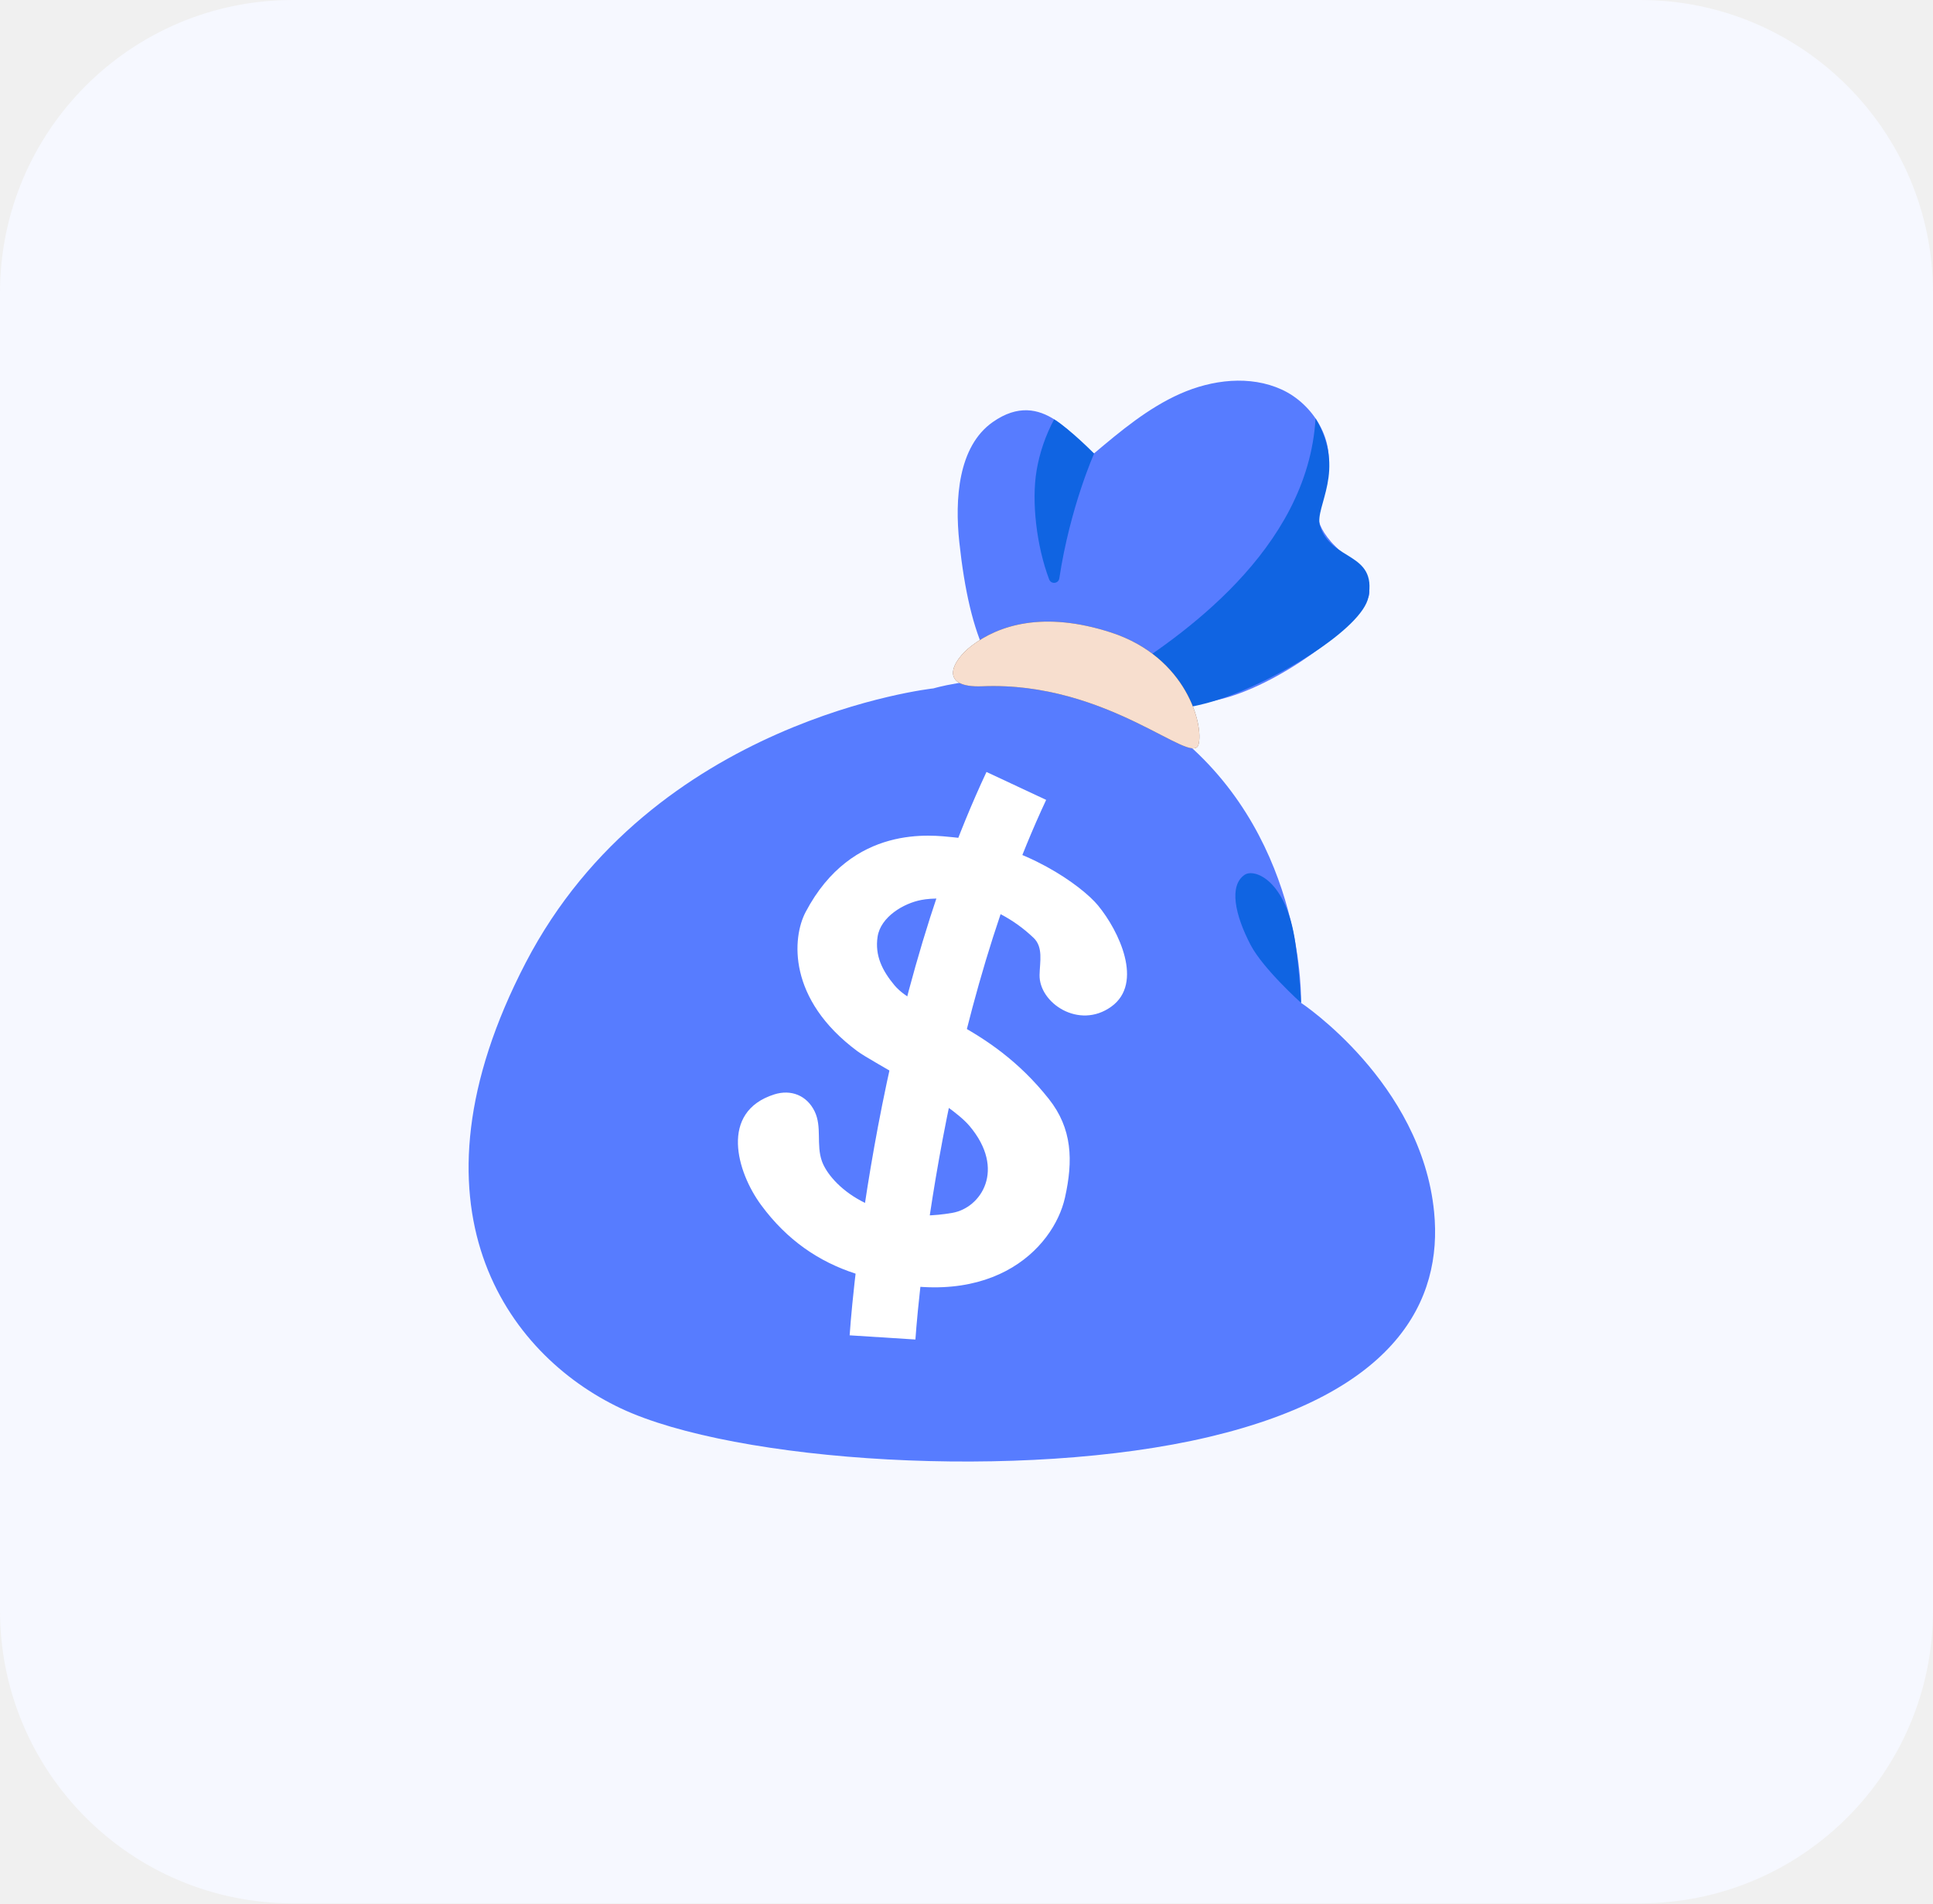
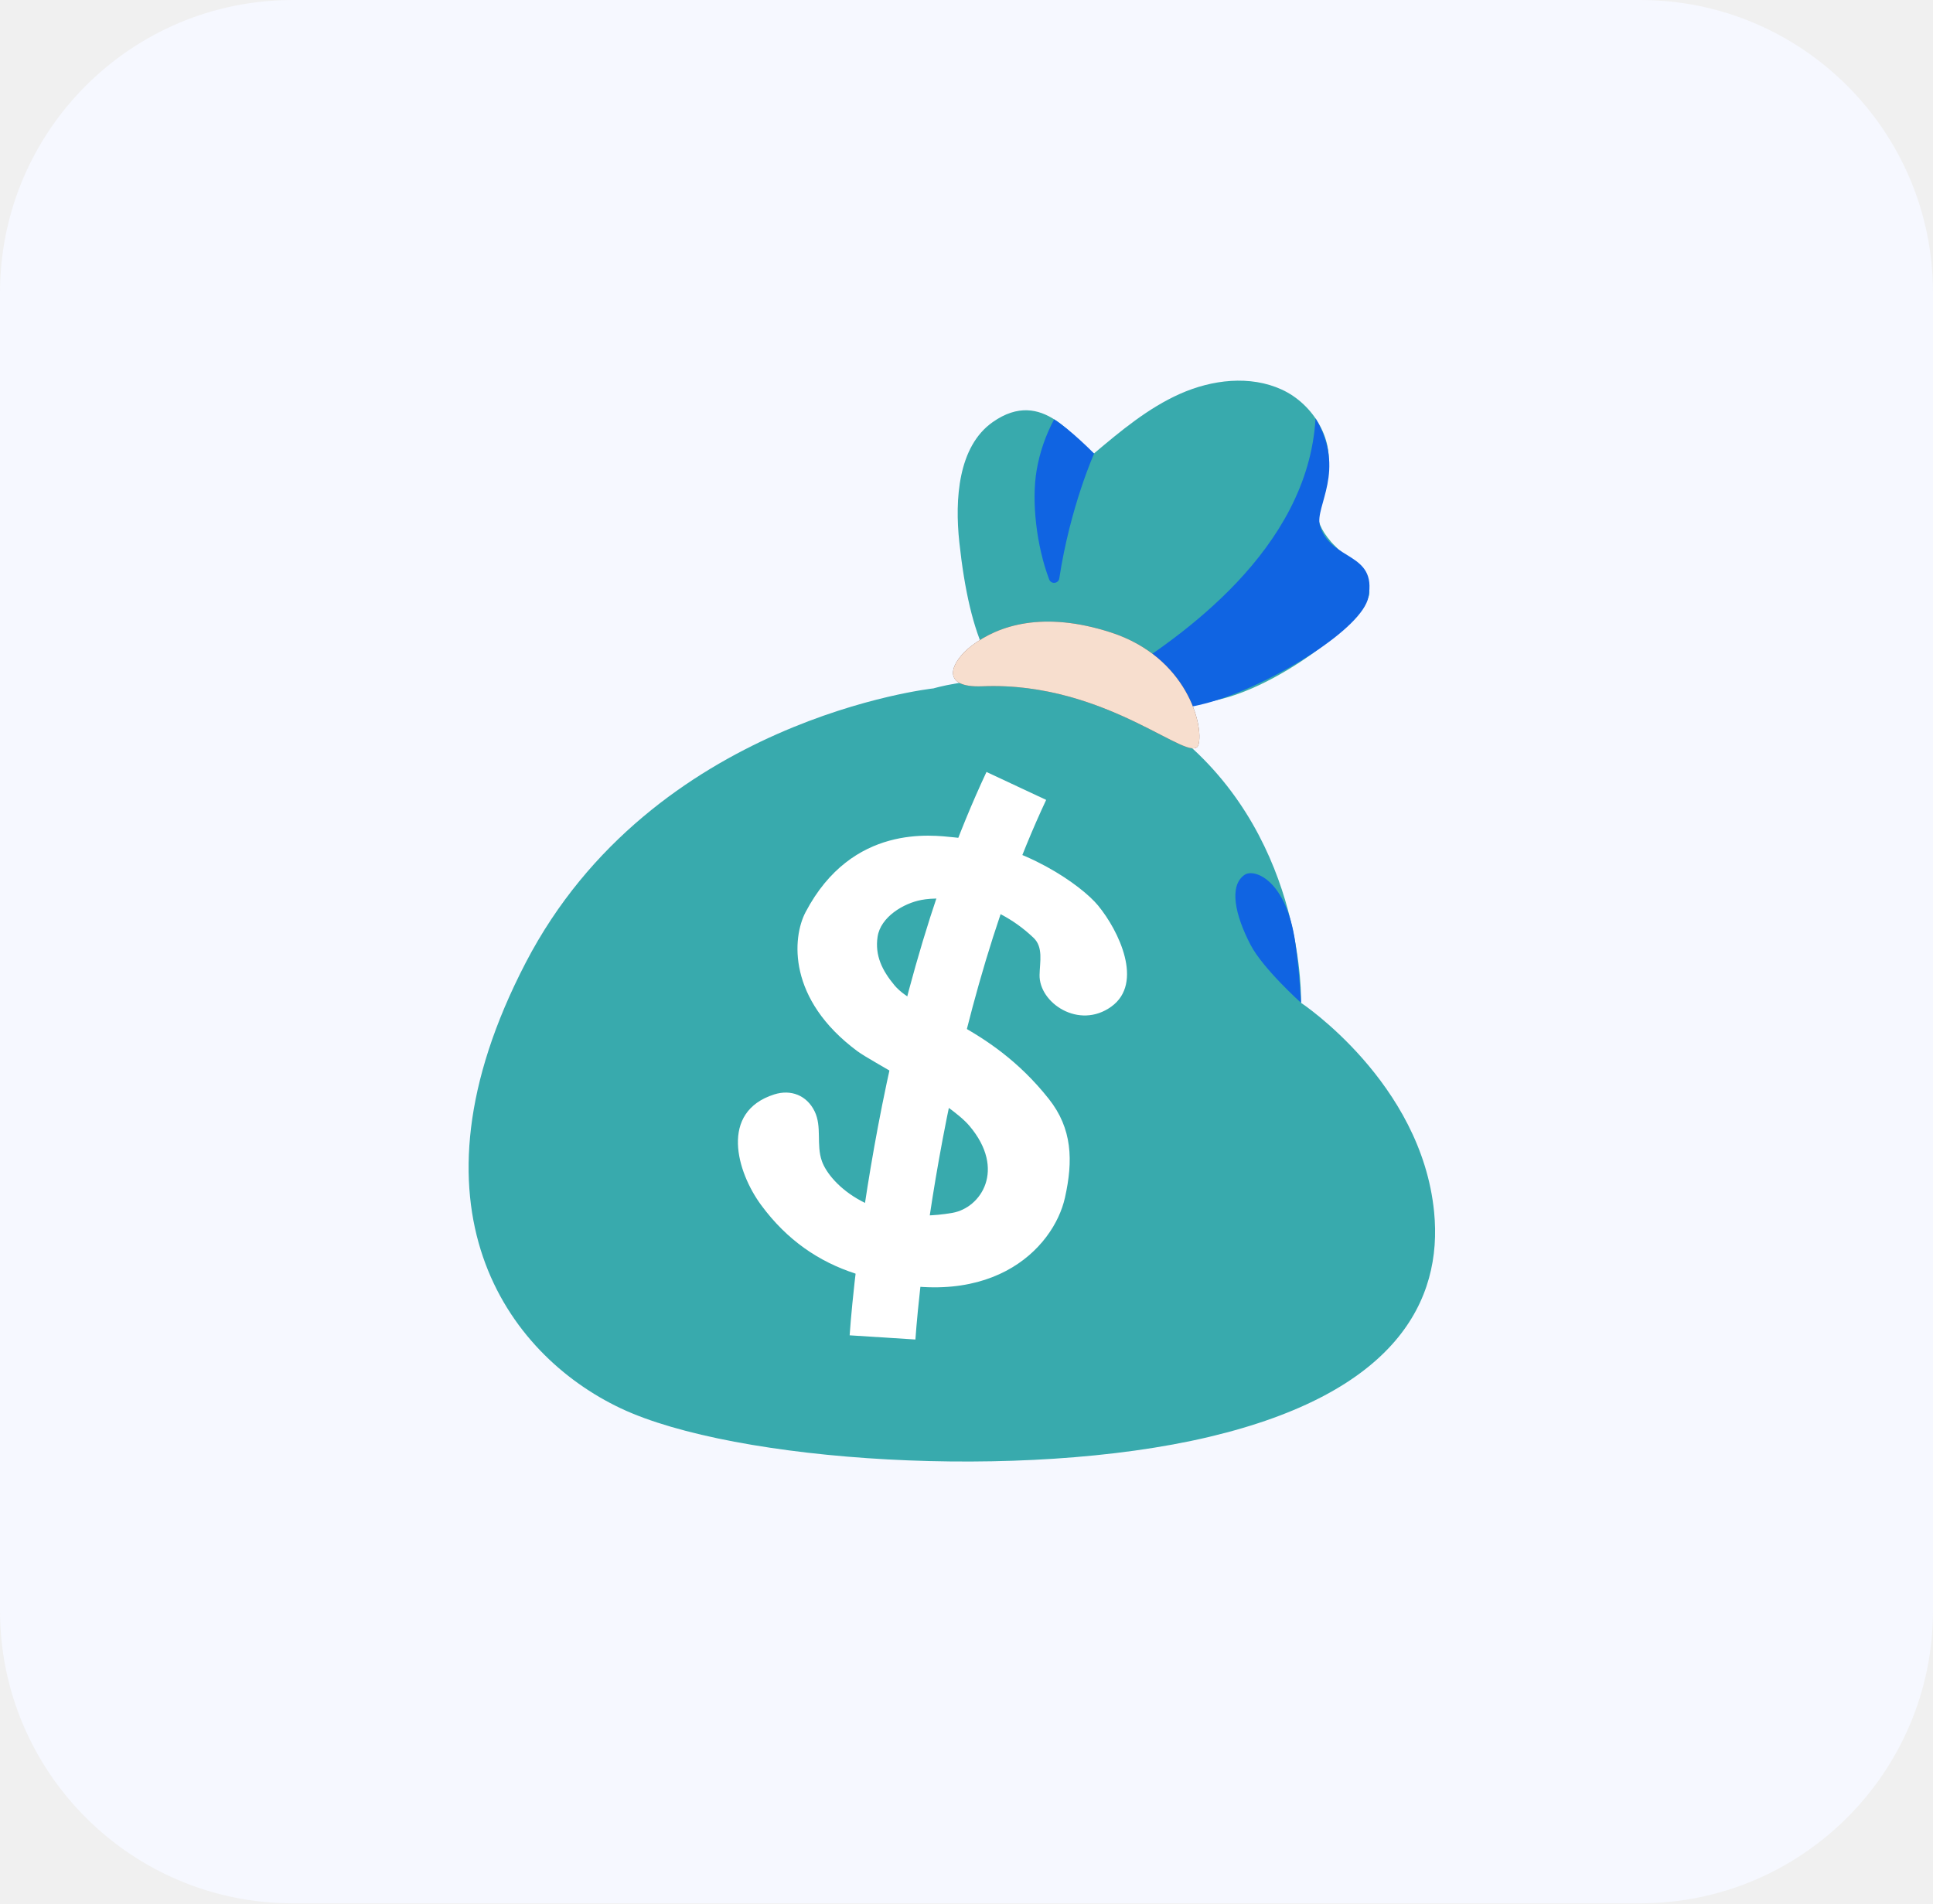
<svg xmlns="http://www.w3.org/2000/svg" width="66" height="65" viewBox="0 0 66 65" fill="none">
  <rect width="66" height="65" rx="10" fill="#F6F8FF" />
-   <path d="M41.564 23.905C43.628 23.447 46.316 21.398 46.725 20.389C46.965 19.799 45.769 18.876 45.449 18.504C44.717 17.655 45.012 17.236 45.295 16.224C45.618 15.074 44.852 13.804 43.766 13.305C42.68 12.807 41.382 12.964 40.29 13.45C39.198 13.936 38.266 14.717 37.353 15.486C36.685 15.065 35.621 13.204 33.898 14.413C32.708 15.246 32.6 17.061 32.754 18.51C33.114 21.854 33.938 23.588 35.492 24.056C37.454 24.647 39.626 24.336 41.564 23.905Z" fill="#577CFF" />
+   <path d="M41.564 23.905C43.628 23.447 46.316 21.398 46.725 20.389C46.965 19.799 45.769 18.876 45.449 18.504C44.717 17.655 45.012 17.236 45.295 16.224C45.618 15.074 44.852 13.804 43.766 13.305C42.68 12.807 41.382 12.964 40.29 13.45C39.198 13.936 38.266 14.717 37.353 15.486C36.685 15.065 35.621 13.204 33.898 14.413C32.708 15.246 32.6 17.061 32.754 18.51C33.114 21.854 33.938 23.588 35.492 24.056C37.454 24.647 39.626 24.336 41.564 23.905Z" fill="#38aaad" />
  <path d="M44.918 14.287C44.656 18.794 40.261 21.783 38.175 23.1L39.528 24.263C39.528 24.263 40.387 24.281 41.562 23.906C43.577 23.266 46.52 21.457 46.723 20.39C47.022 18.837 45.428 19.175 45.068 17.948C44.881 17.299 45.982 16.071 44.918 14.287ZM37.357 15.49C37.357 15.49 36.572 14.687 35.991 14.321C35.702 14.865 35.496 15.456 35.394 16.065C35.213 17.136 35.394 18.655 35.822 19.787C35.889 19.962 36.142 19.935 36.169 19.75C36.538 17.317 37.357 15.49 37.357 15.49Z" fill="#1064E2" />
-   <path d="M31.873 23.509C31.873 23.509 22.278 24.546 17.95 32.876C13.623 41.206 17.301 46.256 21.196 48.096C25.09 49.935 34.902 50.584 41.285 49.071C47.668 47.558 49.264 44.42 48.966 41.39C48.532 36.967 44.423 34.248 44.423 34.248C44.423 34.248 44.586 28.785 40.347 25.238C36.585 22.088 31.873 23.509 31.873 23.509Z" fill="#577CFF" />
+   <path d="M31.873 23.509C31.873 23.509 22.278 24.546 17.95 32.876C13.623 41.206 17.301 46.256 21.196 48.096C25.09 49.935 34.902 50.584 41.285 49.071C47.668 47.558 49.264 44.42 48.966 41.39C48.532 36.967 44.423 34.248 44.423 34.248C44.423 34.248 44.586 28.785 40.347 25.238C36.585 22.088 31.873 23.509 31.873 23.509Z" fill="#38aaad" />
  <path d="M35.808 37.526C33.751 34.93 31.32 34.582 30.542 33.65C30.118 33.142 29.869 32.629 29.964 31.992C30.065 31.315 30.85 30.848 31.459 30.734C32.169 30.599 33.864 30.669 35.288 32.026C35.627 32.346 35.504 32.844 35.495 33.29C35.47 34.247 36.839 35.176 37.946 34.376C39.057 33.573 38.205 31.786 37.488 30.919C36.947 30.263 34.984 28.821 32.545 28.593C31.859 28.528 29.099 28.119 27.506 31.149C27.048 32.02 26.879 34.124 29.278 35.902C29.779 36.274 32.382 37.596 33.105 38.455C34.356 39.941 33.498 41.248 32.52 41.42C29.853 41.888 28.343 40.445 28.063 39.654C27.863 39.092 28.072 38.482 27.814 37.953C27.549 37.409 27.008 37.194 26.436 37.375C24.559 37.972 25.156 40.023 25.987 41.152C26.876 42.361 27.968 43.09 29.195 43.49C33.775 44.982 35.977 42.626 36.362 40.9C36.645 39.636 36.614 38.541 35.808 37.526Z" fill="white" />
  <path d="M34.701 26.84C30.803 35.164 30.133 45.674 30.133 45.674" stroke="white" stroke-width="2.25" stroke-miterlimit="10" />
  <path d="M37.937 21.601C40.533 22.447 41.108 24.794 40.92 25.434C40.696 26.184 37.82 23.262 33.544 23.437C32.049 23.499 32.483 22.582 33.175 22.053C34.088 21.355 35.623 20.85 37.937 21.601Z" fill="#6D4C41" />
  <path d="M37.937 21.601C40.533 22.447 41.108 24.794 40.92 25.434C40.696 26.184 37.82 23.262 33.544 23.437C32.049 23.499 32.483 22.582 33.175 22.053C34.088 21.355 35.623 20.85 37.937 21.601Z" fill="#F7DECE" />
  <path d="M42.496 29.876C42.822 29.652 43.917 30.039 44.225 32.183C44.376 33.232 44.422 34.247 44.422 34.247C44.422 34.247 43.13 33.088 42.702 32.273C42.164 31.242 41.955 30.245 42.496 29.876Z" fill="#1064E2" />
</svg>
